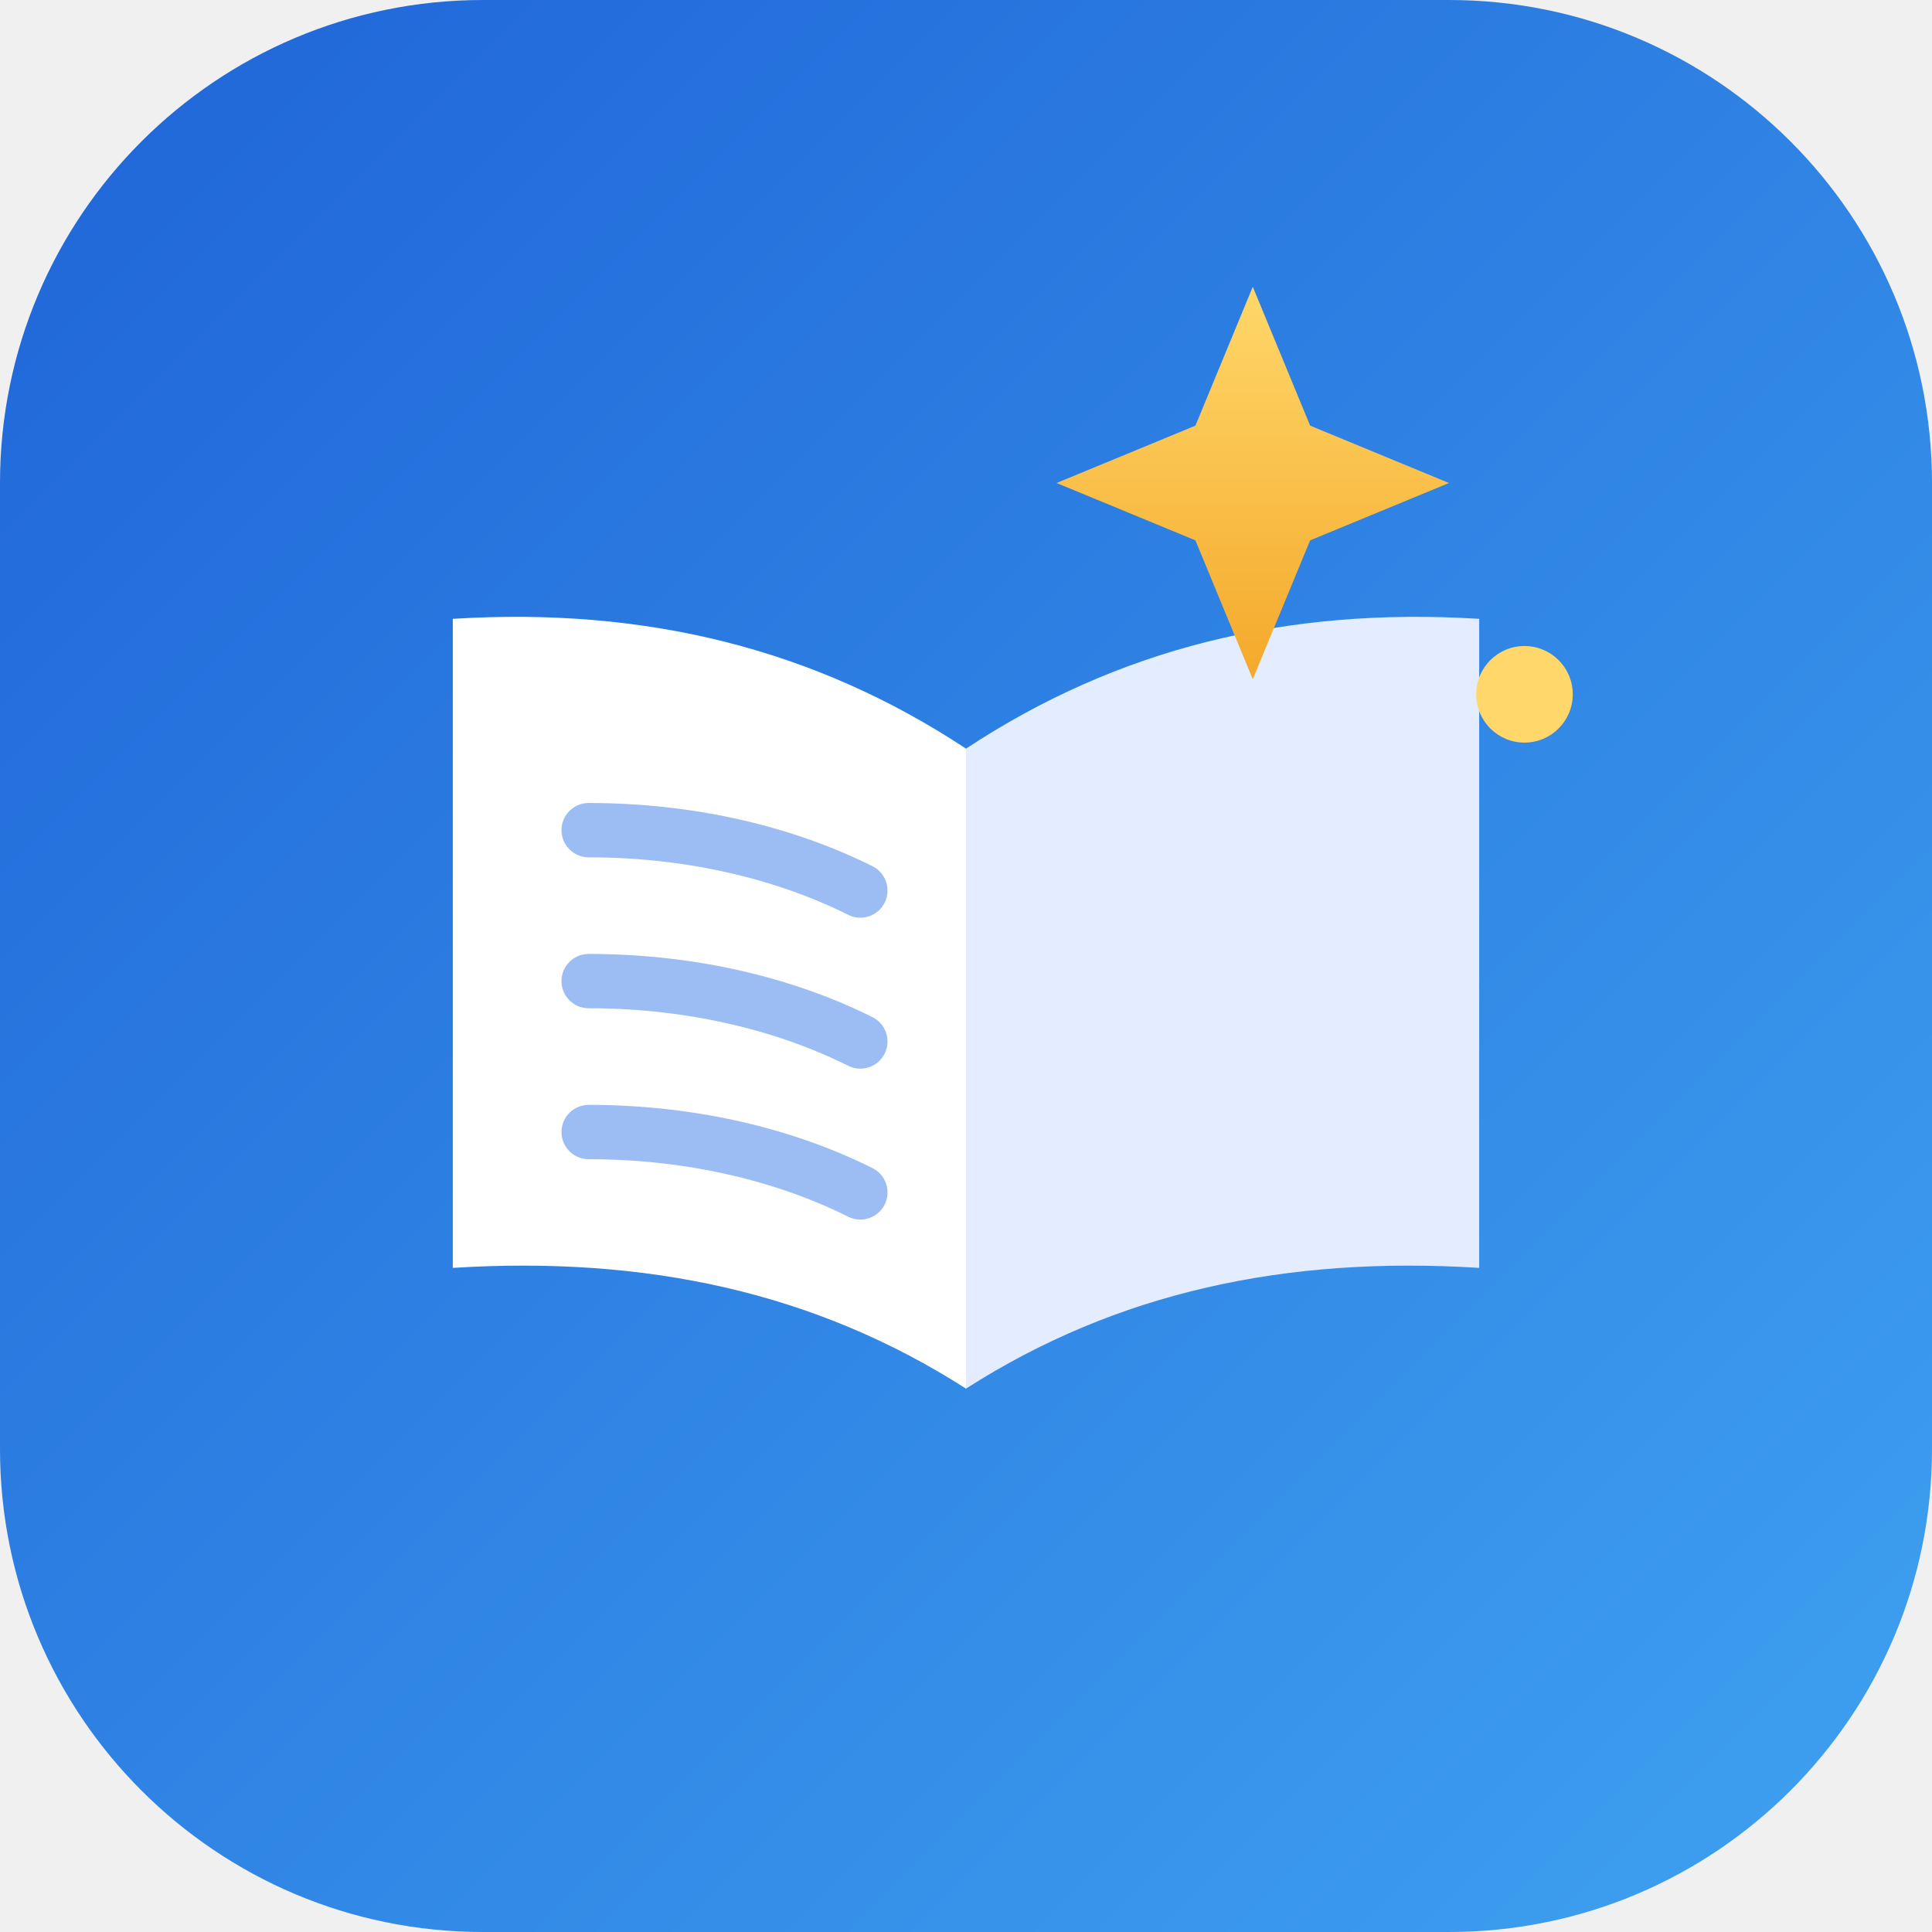
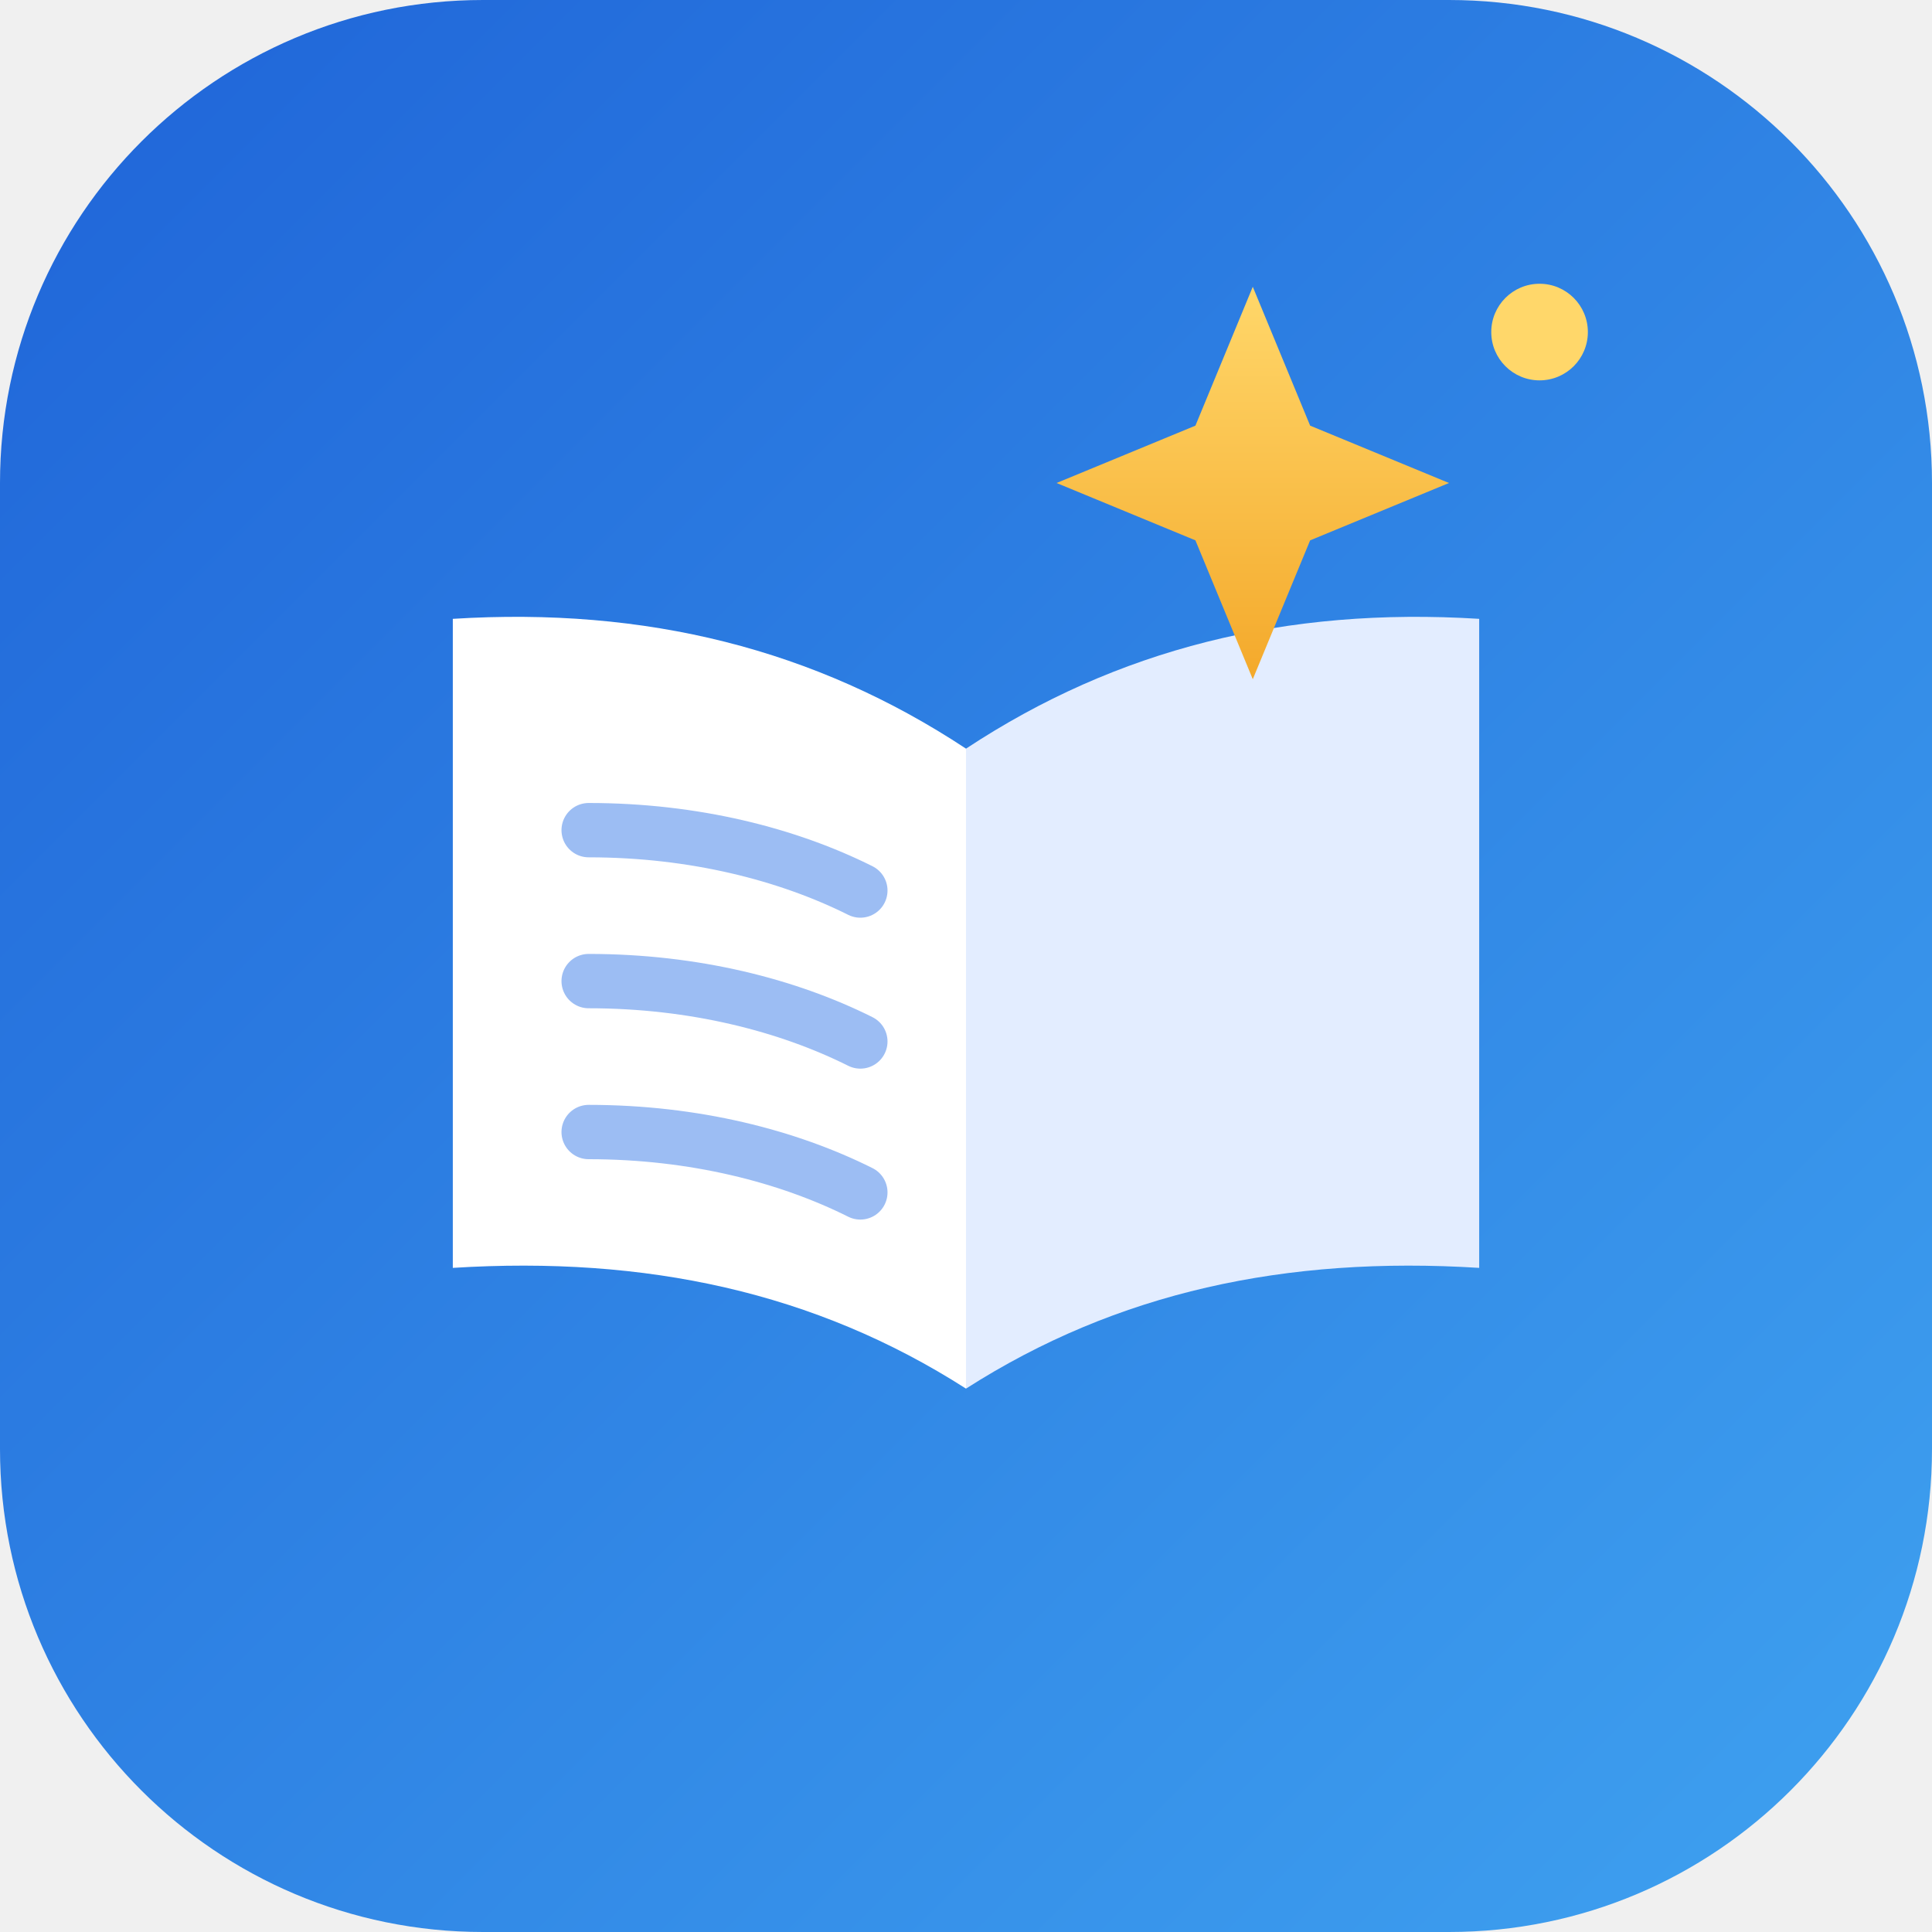
<svg xmlns="http://www.w3.org/2000/svg" viewBox="0 0 64 64" role="img" aria-label="SumIT">
  <defs>
    <linearGradient id="bg" x1="0" y1="0" x2="1" y2="1">
      <stop offset="0" stop-color="#1f64d8" />
      <stop offset="1" stop-color="#3fa2f0" />
    </linearGradient>
    <linearGradient id="gold" x1="0" y1="0" x2="0" y2="1">
      <stop offset="0" stop-color="#ffd76a" />
      <stop offset="1" stop-color="#f4a92b" />
    </linearGradient>
  </defs>
  <rect width="64" height="64" rx="16" fill="url(#bg)" />
  <path d="M32 46c-5-3.2-10.6-4.4-17-4V20.5c6.4-.4 12 1 17 4.3z" fill="#fff" />
  <path d="M32 46c5-3.2 10.6-4.4 17-4V20.5c-6.4-.4-12 1-17 4.3z" fill="#e3edff" />
  <path d="M19.5 27.5c3.5 0 6.6.8 9 2M19.5 32.5c3.5 0 6.6.8 9 2M19.5 37.5c3.5 0 6.6.8 9 2" stroke="#9cbdf3" stroke-width="1.8" stroke-linecap="round" fill="none" />
  <path d="M41.5 9.5l1.9 4.6 4.6 1.9-4.6 1.9-1.9 4.6-1.9-4.6-4.6-1.9 4.6-1.9z" fill="url(#gold)" />
-   <circle cx="50.5" cy="23" r="1.6" fill="#ffd76a" />
+   <circle cx="51" cy="11" r="1.6" fill="#ffd76a" />
</svg>
